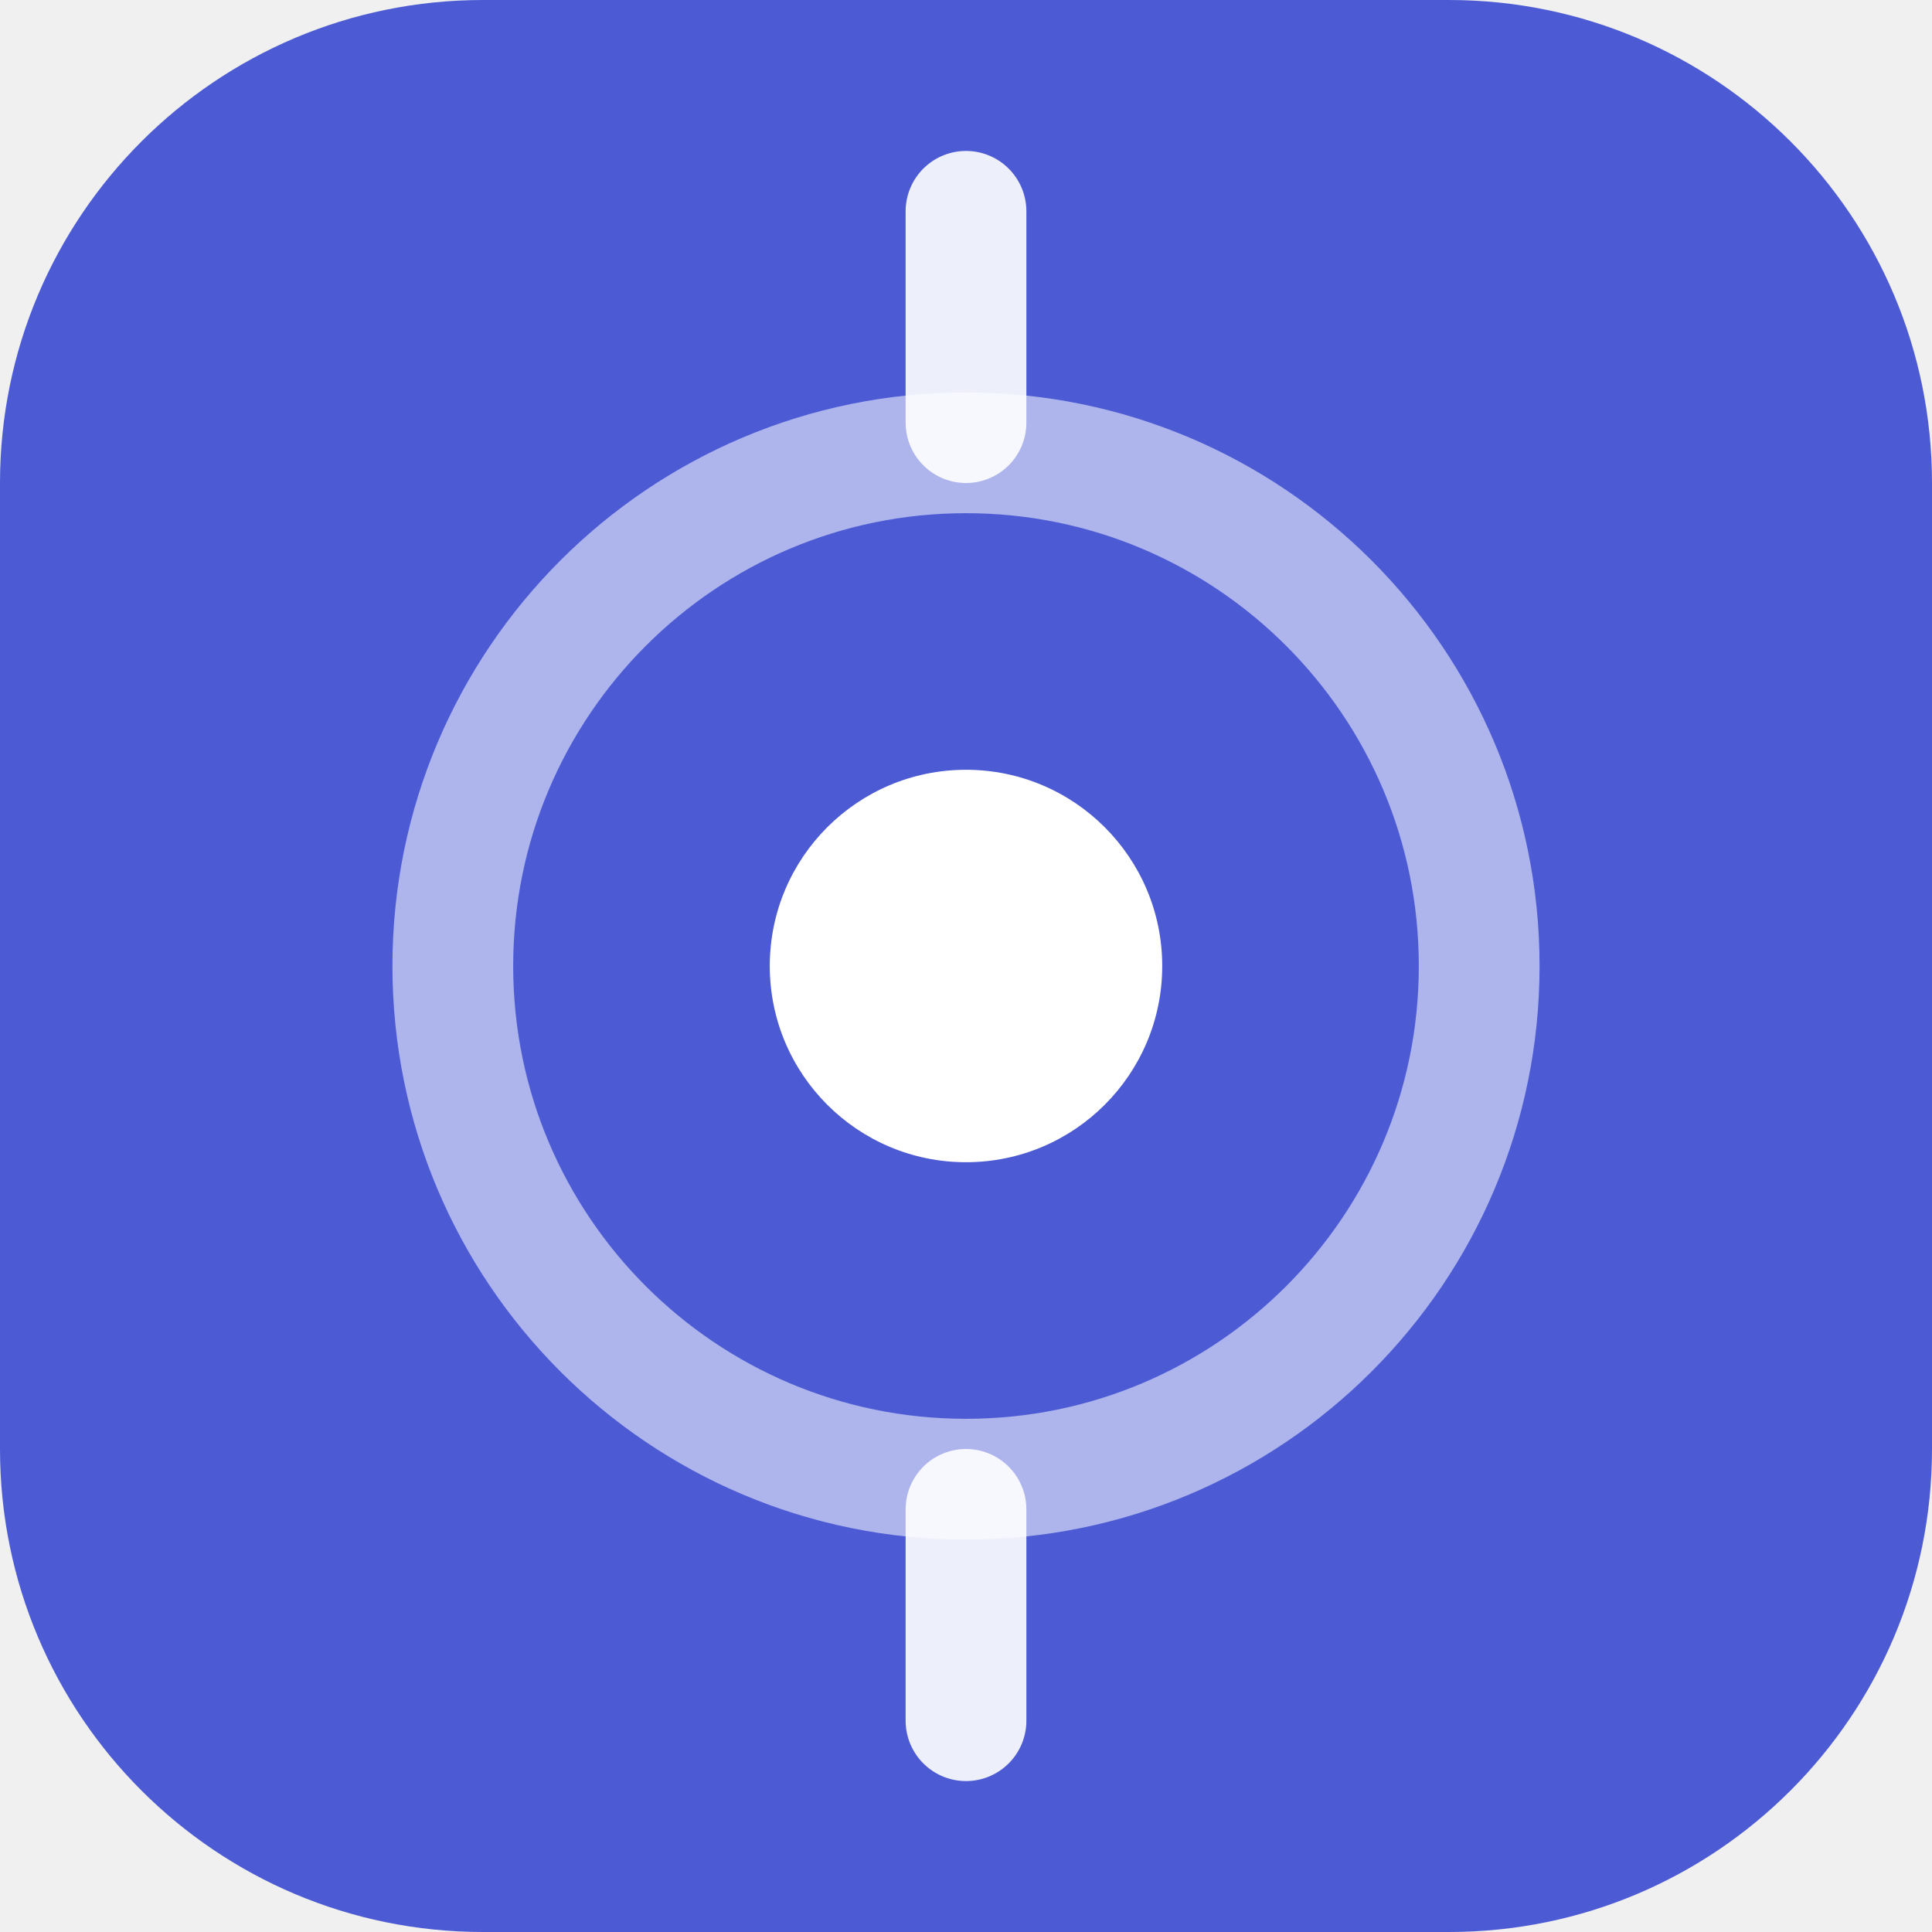
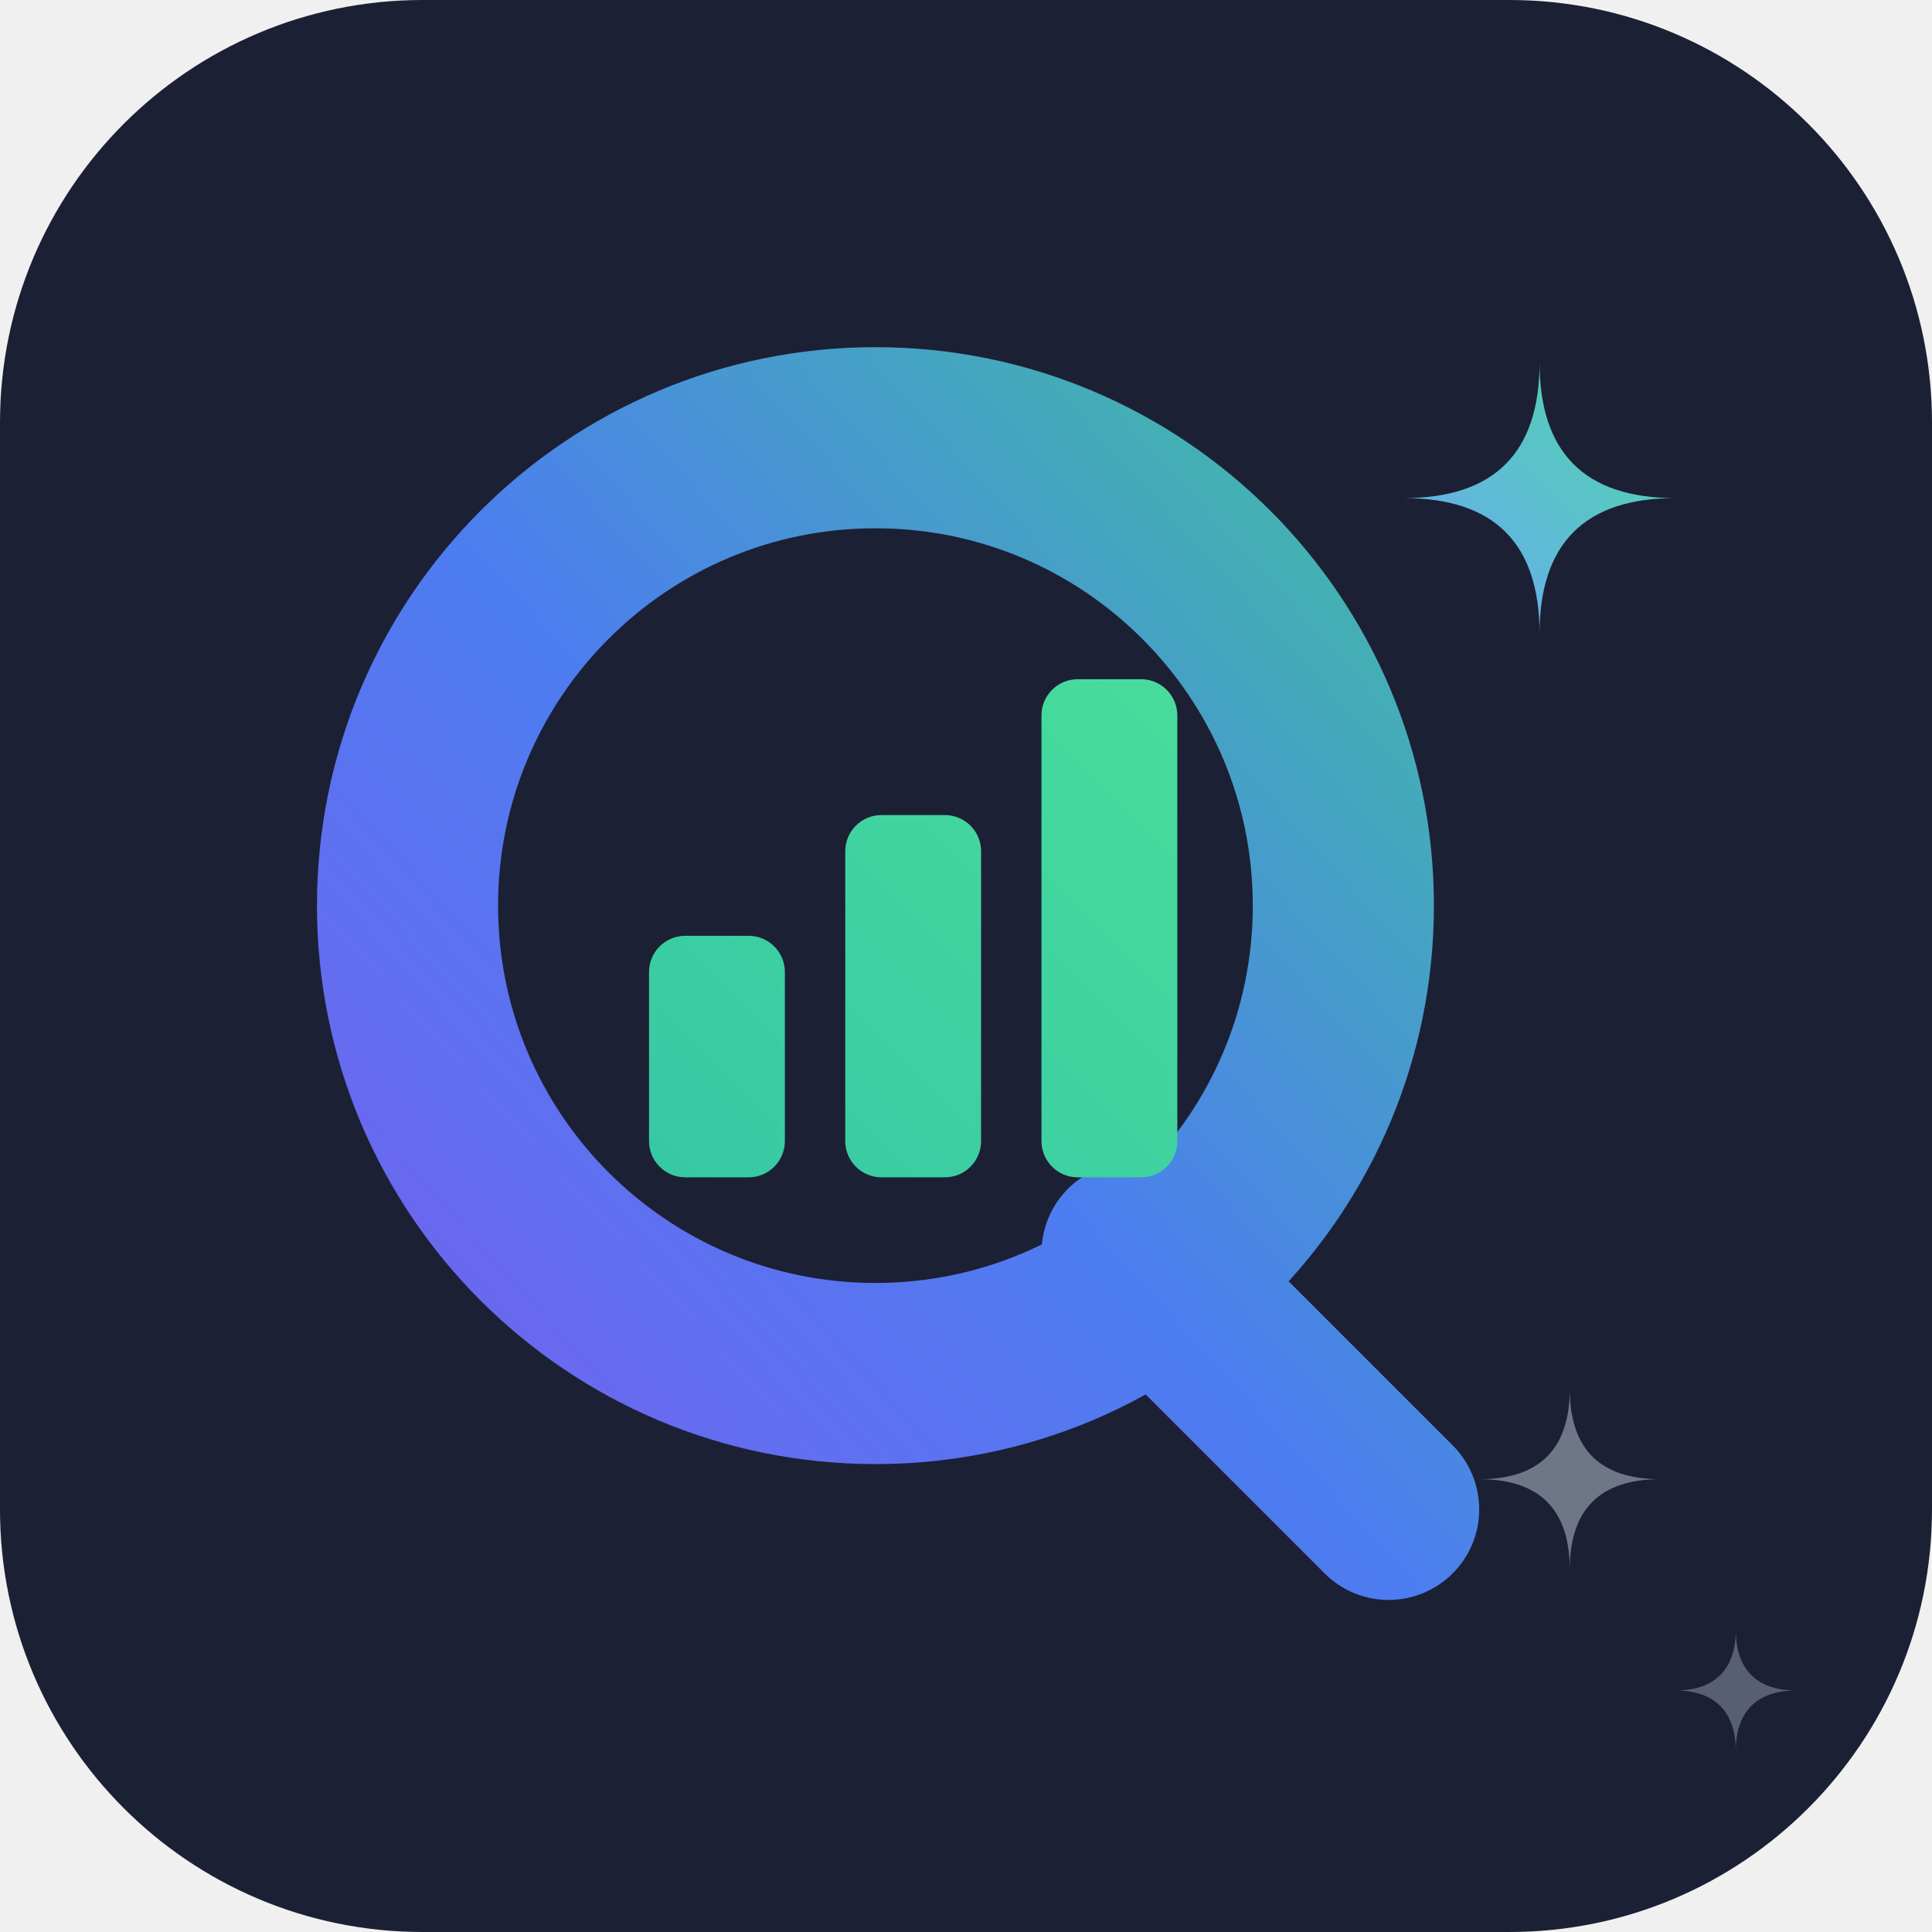
- <svg xmlns="http://www.w3.org/2000/svg" viewBox="0 0 32 32" fill="none">
-   <rect width="32" height="32" rx="8" fill="#4C5BD4" />
-   <circle cx="16" cy="16" r="8.5" stroke="#FFFFFF" stroke-width="2" stroke-opacity="0.55" />
-   <circle cx="16" cy="16" r="3.25" fill="#FFFFFF" />
-   <path d="M16 3.5V7" stroke="#FFFFFF" stroke-width="2" stroke-linecap="round" stroke-opacity="0.9" />
-   <path d="M16 25V28.5" stroke="#FFFFFF" stroke-width="2" stroke-linecap="round" stroke-opacity="0.9" />
+ <svg xmlns="http://www.w3.org/2000/svg" viewBox="0 0 64 64" fill="none" role="img" aria-label="Obseil">
+   <defs>
+     <linearGradient id="obseil-ring" x1="10" y1="52" x2="54" y2="12" gradientUnits="userSpaceOnUse">
+       <stop offset="0" stop-color="#7C5CF0" />
+       <stop offset="0.45" stop-color="#4C7DF0" />
+       <stop offset="1" stop-color="#3ECF8E" />
+     </linearGradient>
+     <linearGradient id="obseil-bars" x1="22" y1="42" x2="42" y2="22" gradientUnits="userSpaceOnUse">
+       <stop offset="0" stop-color="#35C7A5" />
+       <stop offset="1" stop-color="#4ADE9B" />
+     </linearGradient>
+     <linearGradient id="obseil-spark" x1="46" y1="20" x2="56" y2="10" gradientUnits="userSpaceOnUse">
+       <stop offset="0" stop-color="#6AA8F5" />
+       <stop offset="1" stop-color="#4ADE9B" />
+     </linearGradient>
+   </defs>
+   <rect width="64" height="64" rx="14" fill="#1C2035" />
+   <circle cx="29" cy="30" r="15.5" stroke="url(#obseil-ring)" stroke-width="6" />
+   <path d="M37.5 41.5 L46 50" stroke="url(#obseil-ring)" stroke-width="6" stroke-linecap="round" />
+   <g fill="url(#obseil-bars)">
+     <rect x="21.5" y="31" width="4.5" height="8" rx="1.2" />
+     <rect x="28" y="27" width="4.5" height="12" rx="1.2" />
+     <rect x="34.5" y="22.5" width="4.5" height="16.5" rx="1.2" />
+   </g>
+   <path d="M51 12 C51 15 52.5 16.5 55.5 16.5 C52.5 16.5 51 18 51 21 C51 18 49.5 16.5 46.5 16.5 C49.5 16.5 51 15 51 12 Z" fill="url(#obseil-spark)" />
+   <path d="M52 46 C52 48 53 49 55 49 C53 49 52 50 52 52 C52 50 51 49 49 49 C51 49 52 48 52 46 Z" fill="#8B93A3" fill-opacity="0.75" />
+   <path d="M57.5 54 C57.5 55.3 58.2 56 59.5 56 C58.2 56 57.5 56.7 57.5 58 C57.5 56.7 56.8 56 55.5 56 C56.8 56 57.5 55.3 57.5 54 Z" fill="#8B93A3" fill-opacity="0.55" />
</svg>
